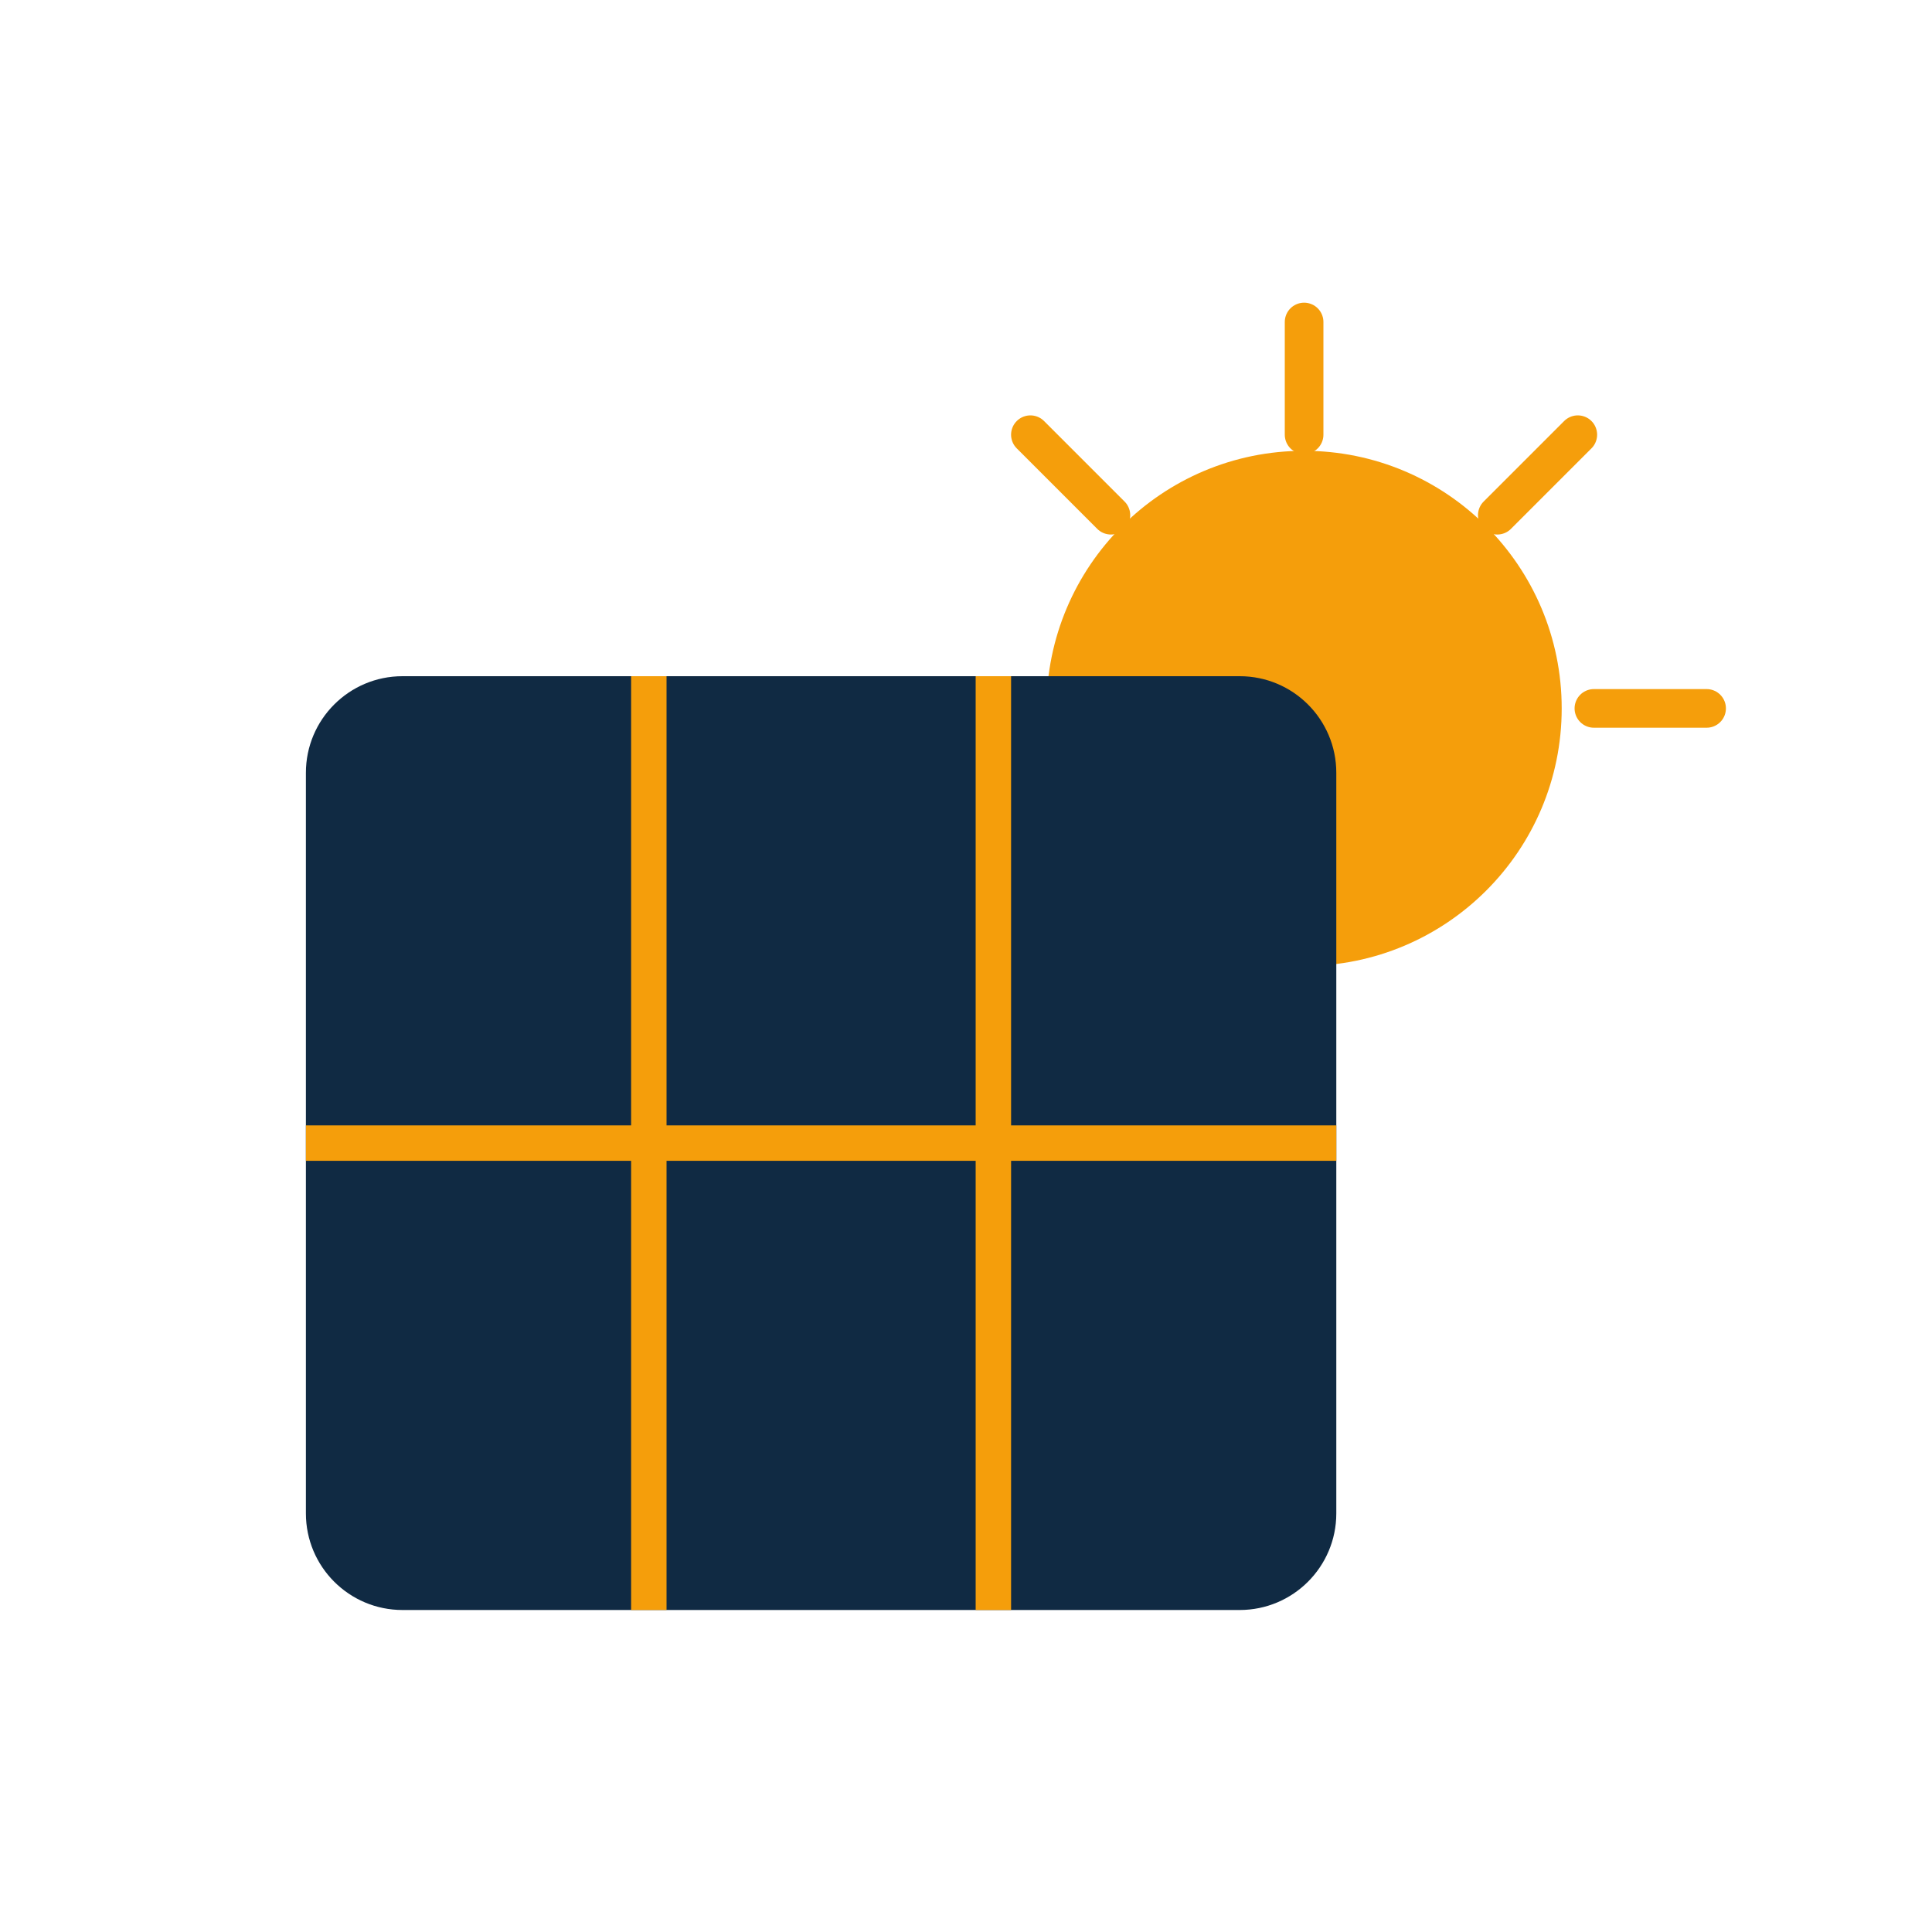
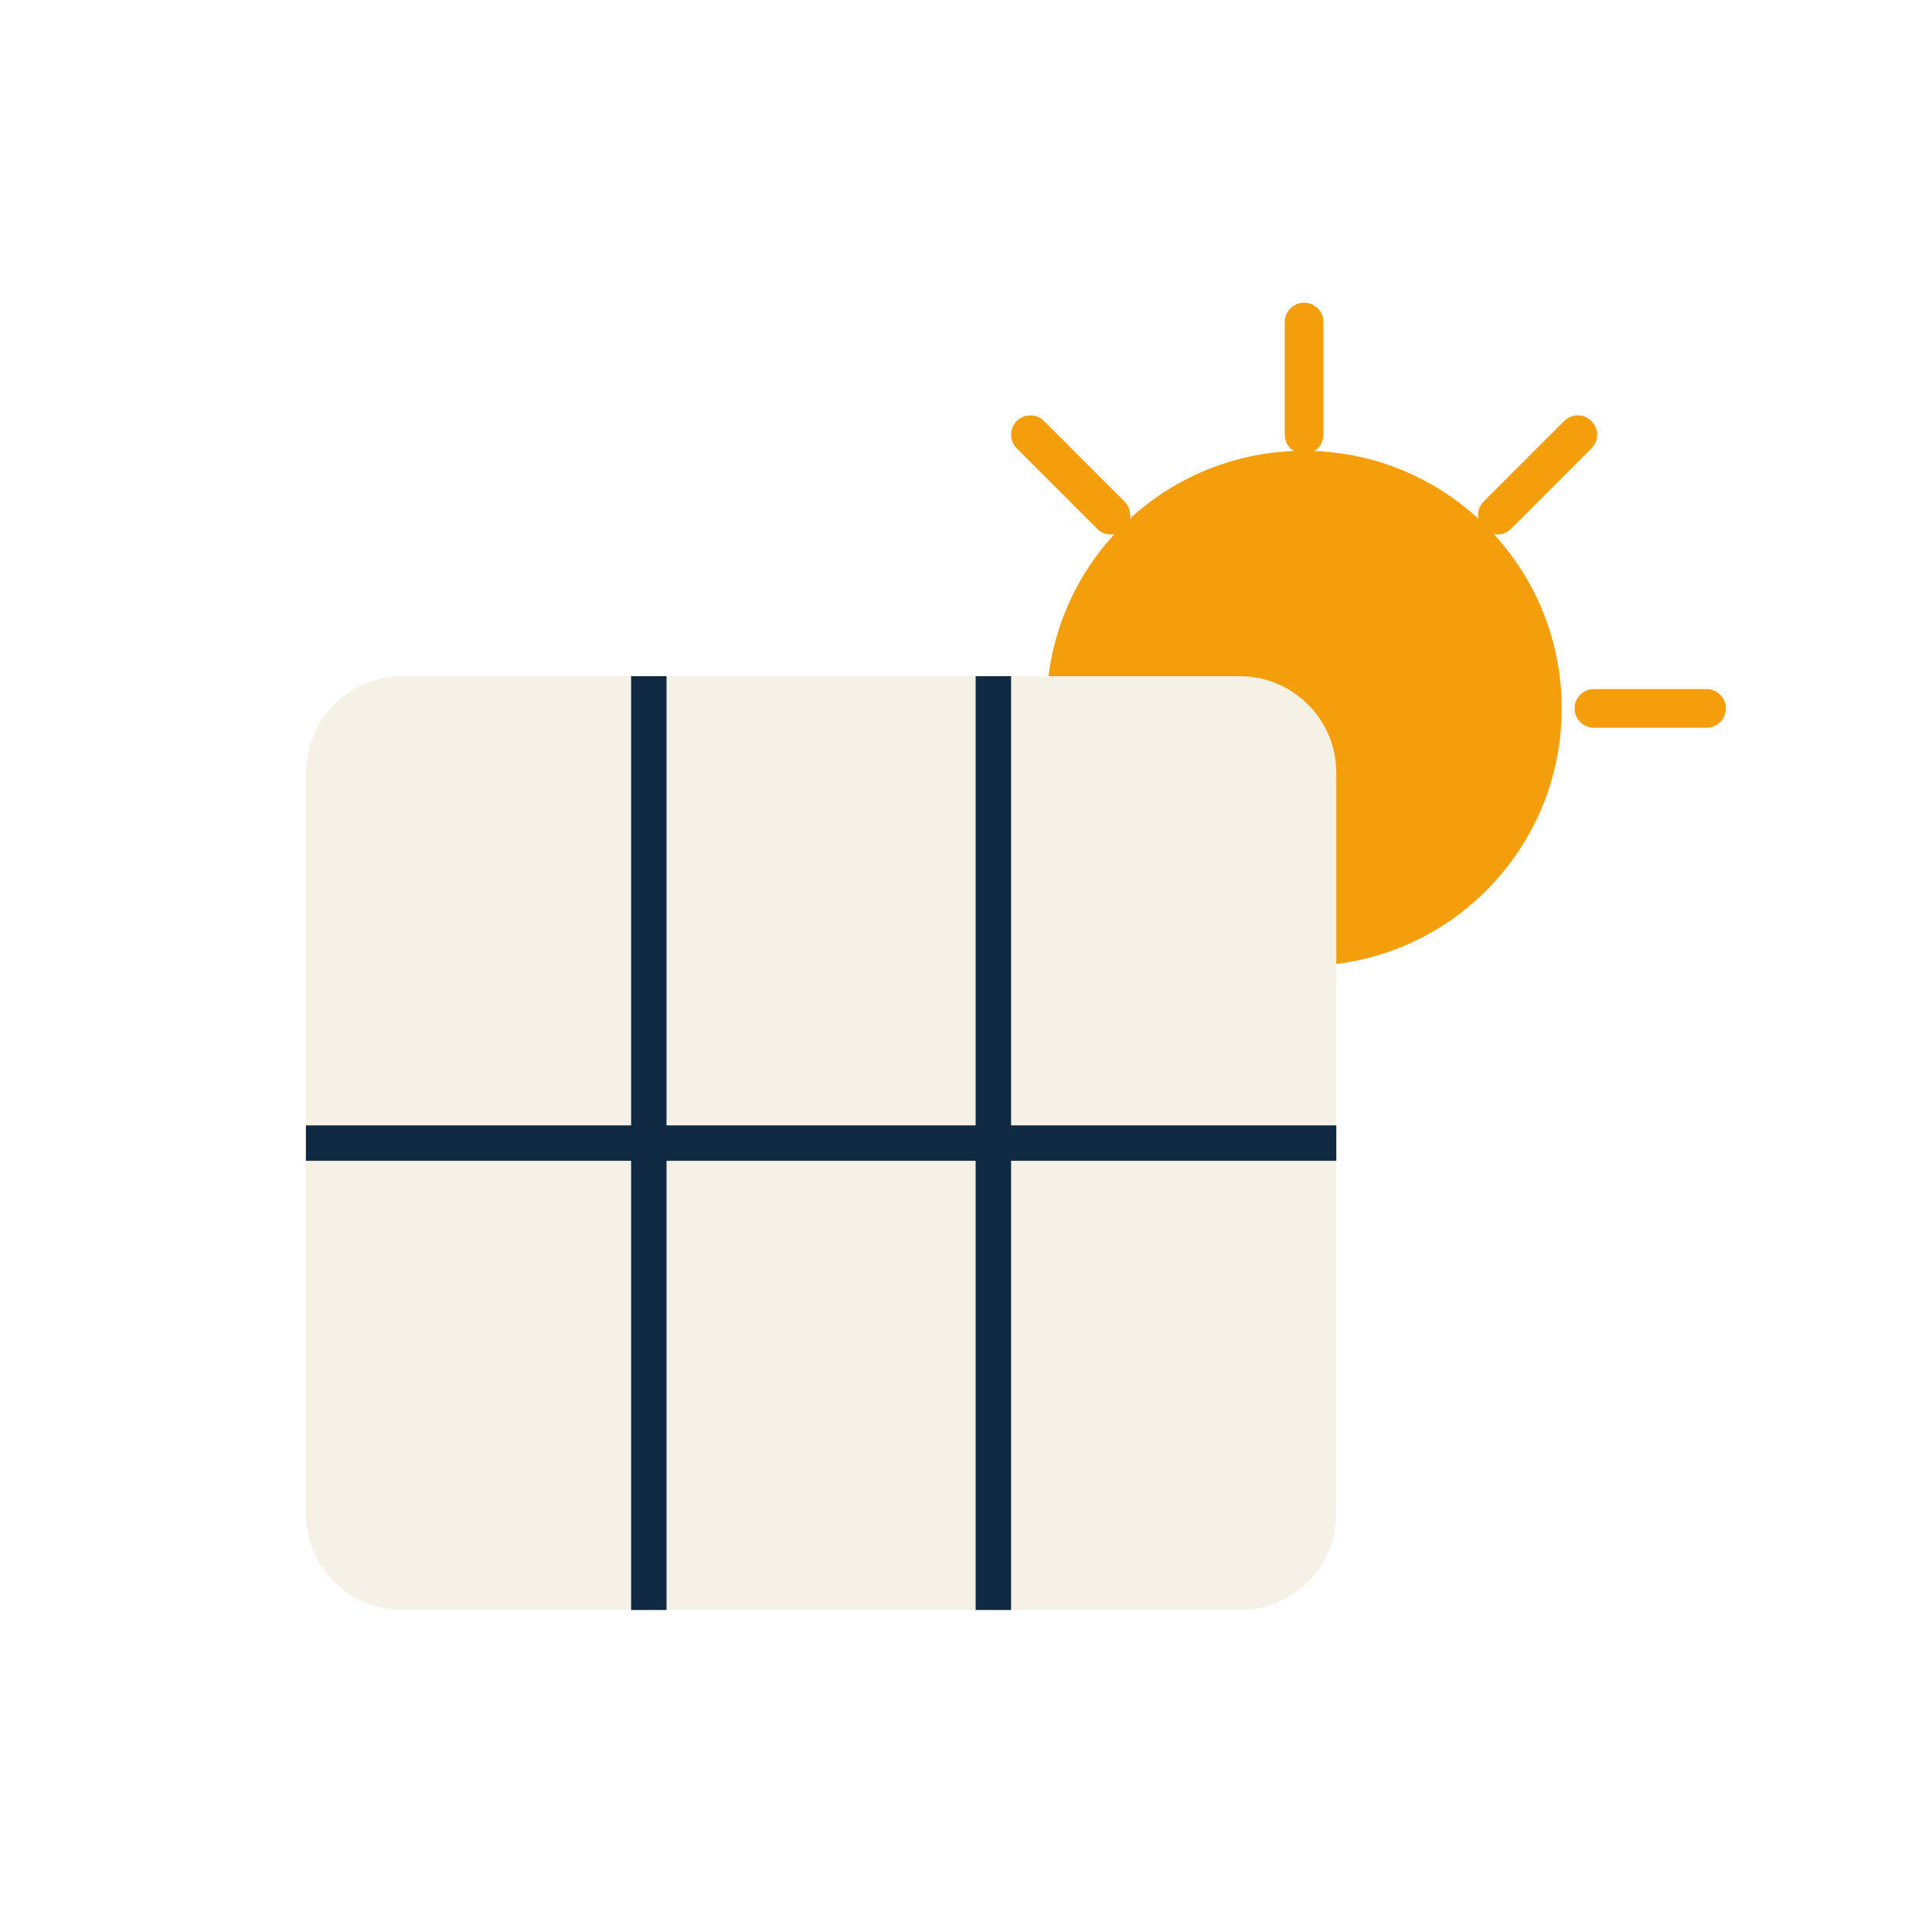
<svg xmlns="http://www.w3.org/2000/svg" width="120" height="120" viewBox="0 0 120 120">
  <g transform="translate(15,20) scale(1)">
    <circle cx="66" cy="24" r="16" fill="#F59E0B" />
    <line x1="66" y1="7" x2="66" y2="0" stroke="#F59E0B" stroke-width="2.4" stroke-linecap="round" />
    <line x1="54" y1="12" x2="49" y2="7" stroke="#F59E0B" stroke-width="2.4" stroke-linecap="round" />
    <line x1="78" y1="12" x2="83" y2="7" stroke="#F59E0B" stroke-width="2.4" stroke-linecap="round" />
    <line x1="84" y1="24" x2="91" y2="24" stroke="#F59E0B" stroke-width="2.4" stroke-linecap="round" />
-     <rect x="4" y="22" width="64" height="58" rx="6" fill="#102A43" />
-     <line x1="25.3" y1="22" x2="25.3" y2="80" stroke="#F59E0B" stroke-width="2.2" />
-     <line x1="46.7" y1="22" x2="46.7" y2="80" stroke="#F59E0B" stroke-width="2.2" />
-     <line x1="4" y1="51" x2="68" y2="51" stroke="#F59E0B" stroke-width="2.2" />
+     <rect x="4" y="22" width="64" height="58" rx="6" fill="#F6F1E7" />
+     <line x1="25.3" y1="22" x2="25.3" y2="80" stroke="#102A43" stroke-width="2.2" />
+     <line x1="46.7" y1="22" x2="46.7" y2="80" stroke="#102A43" stroke-width="2.2" />
+     <line x1="4" y1="51" x2="68" y2="51" stroke="#102A43" stroke-width="2.2" />
  </g>
</svg>
